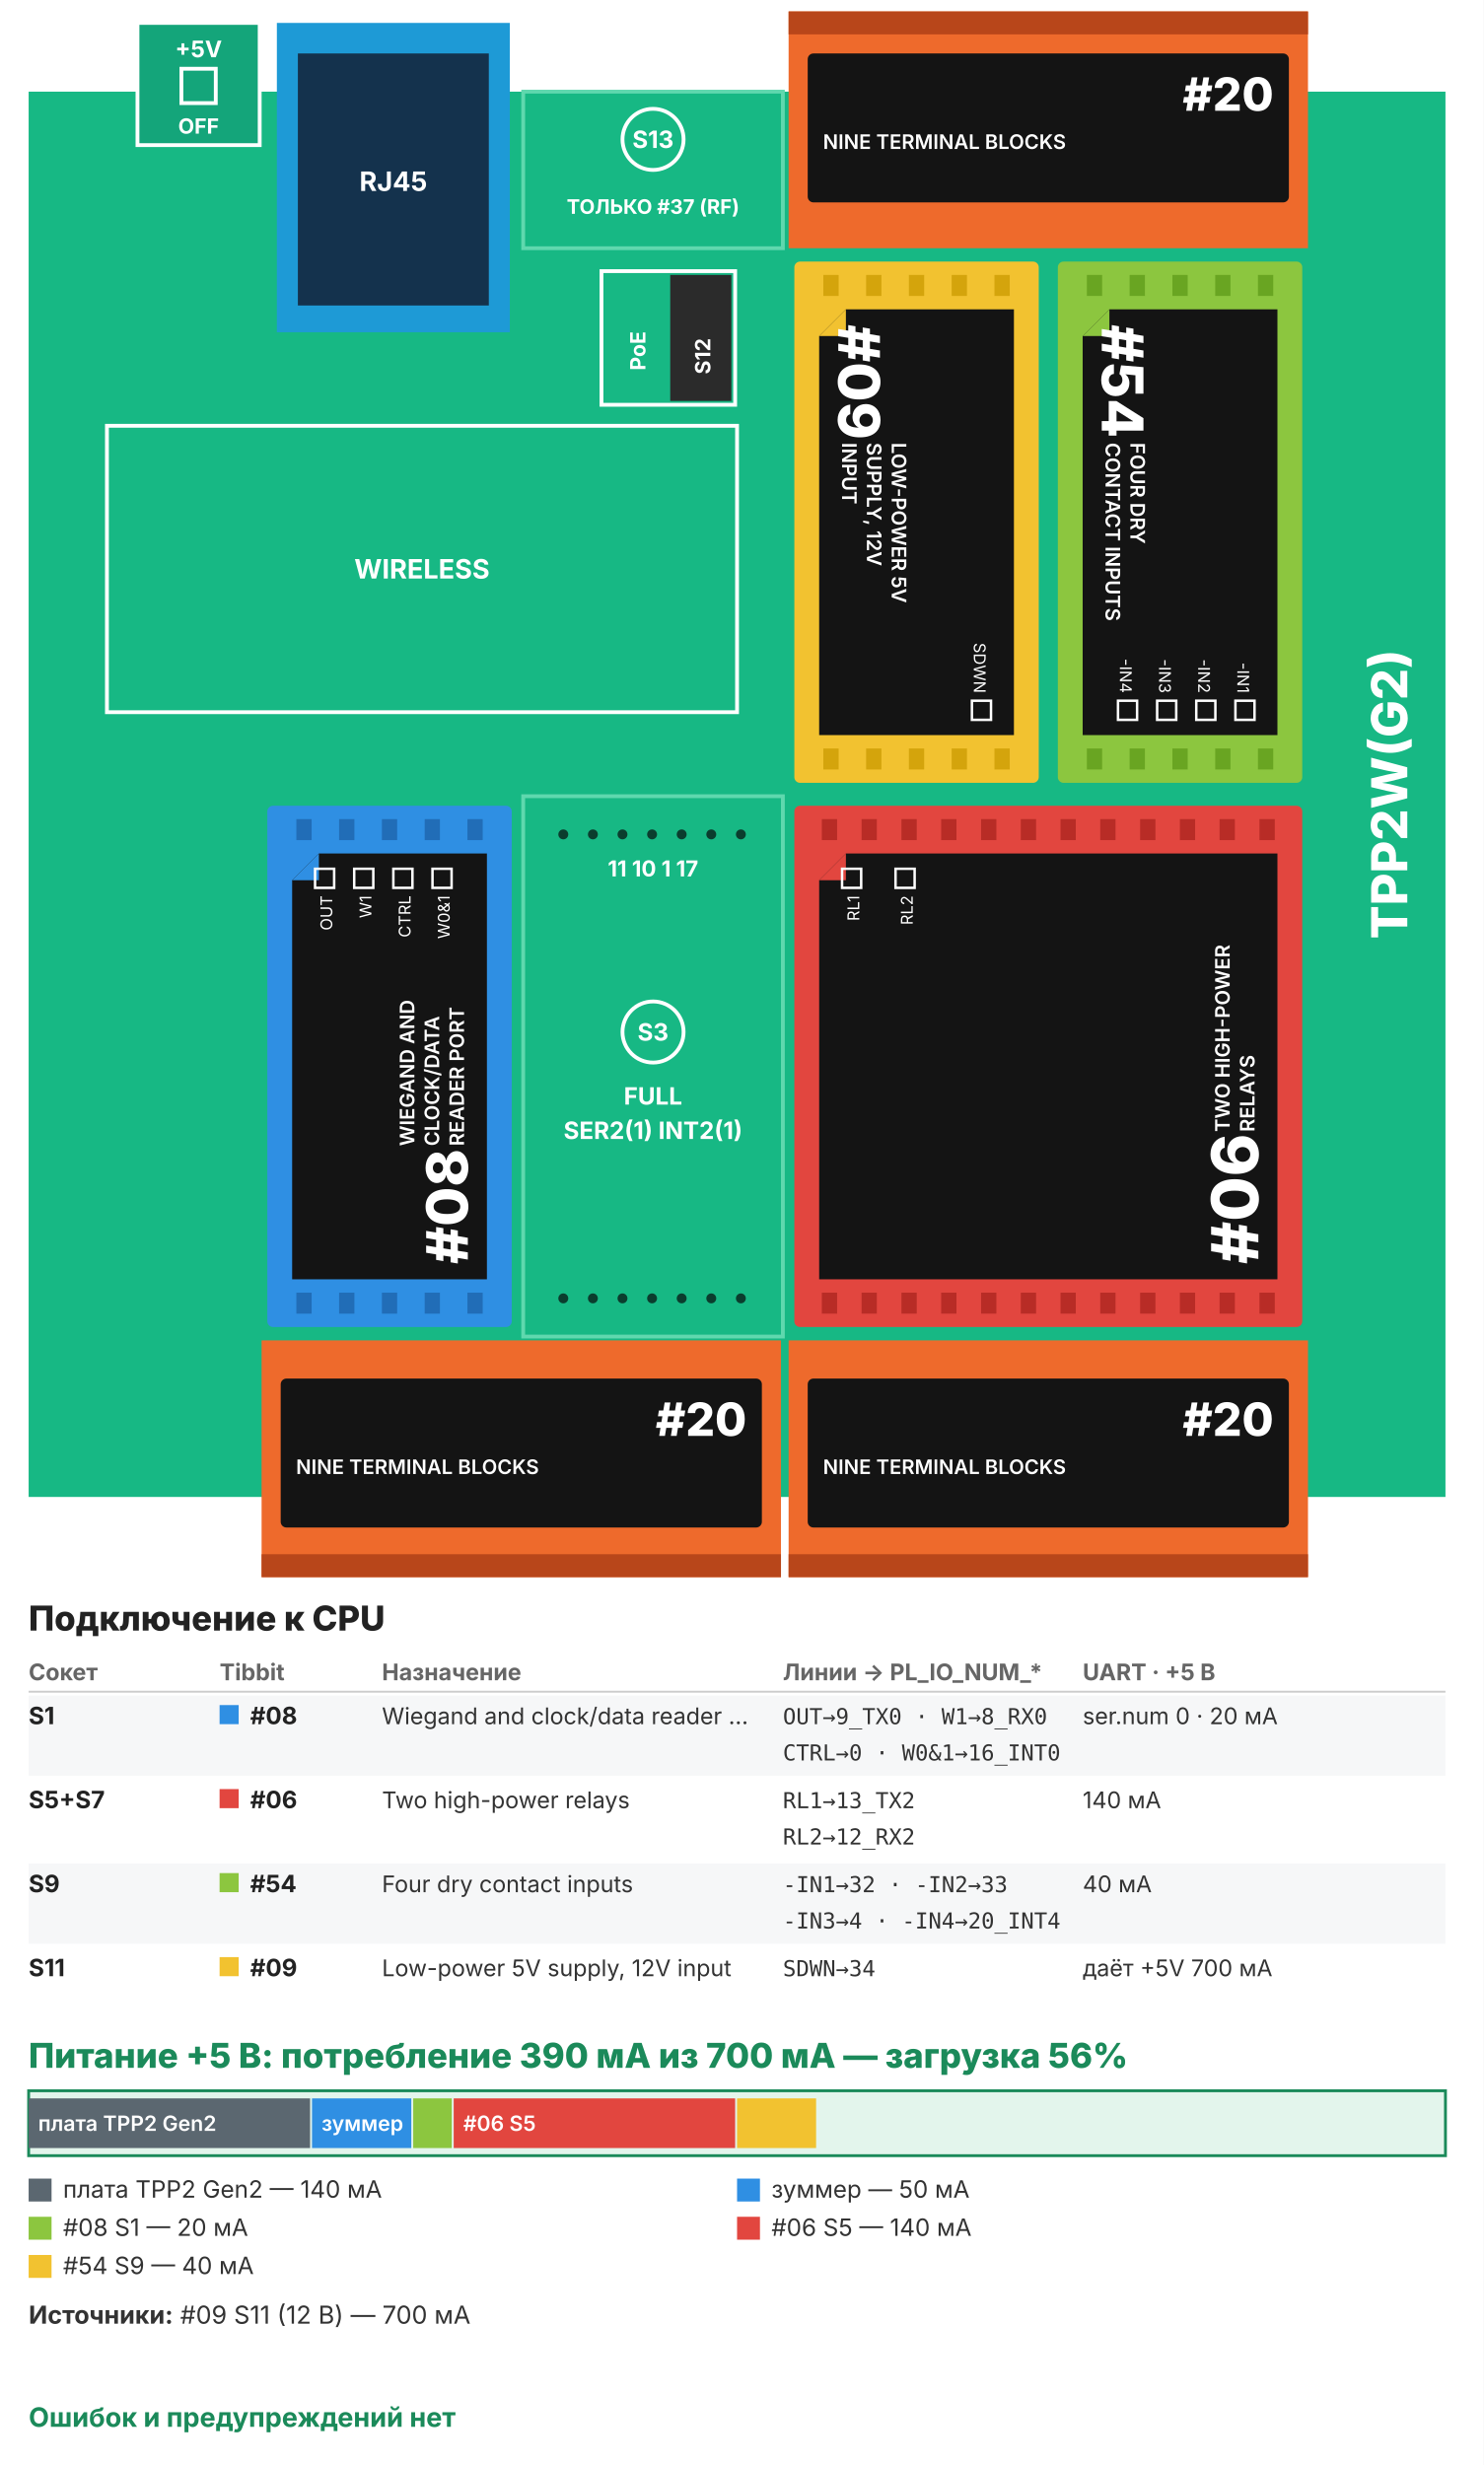
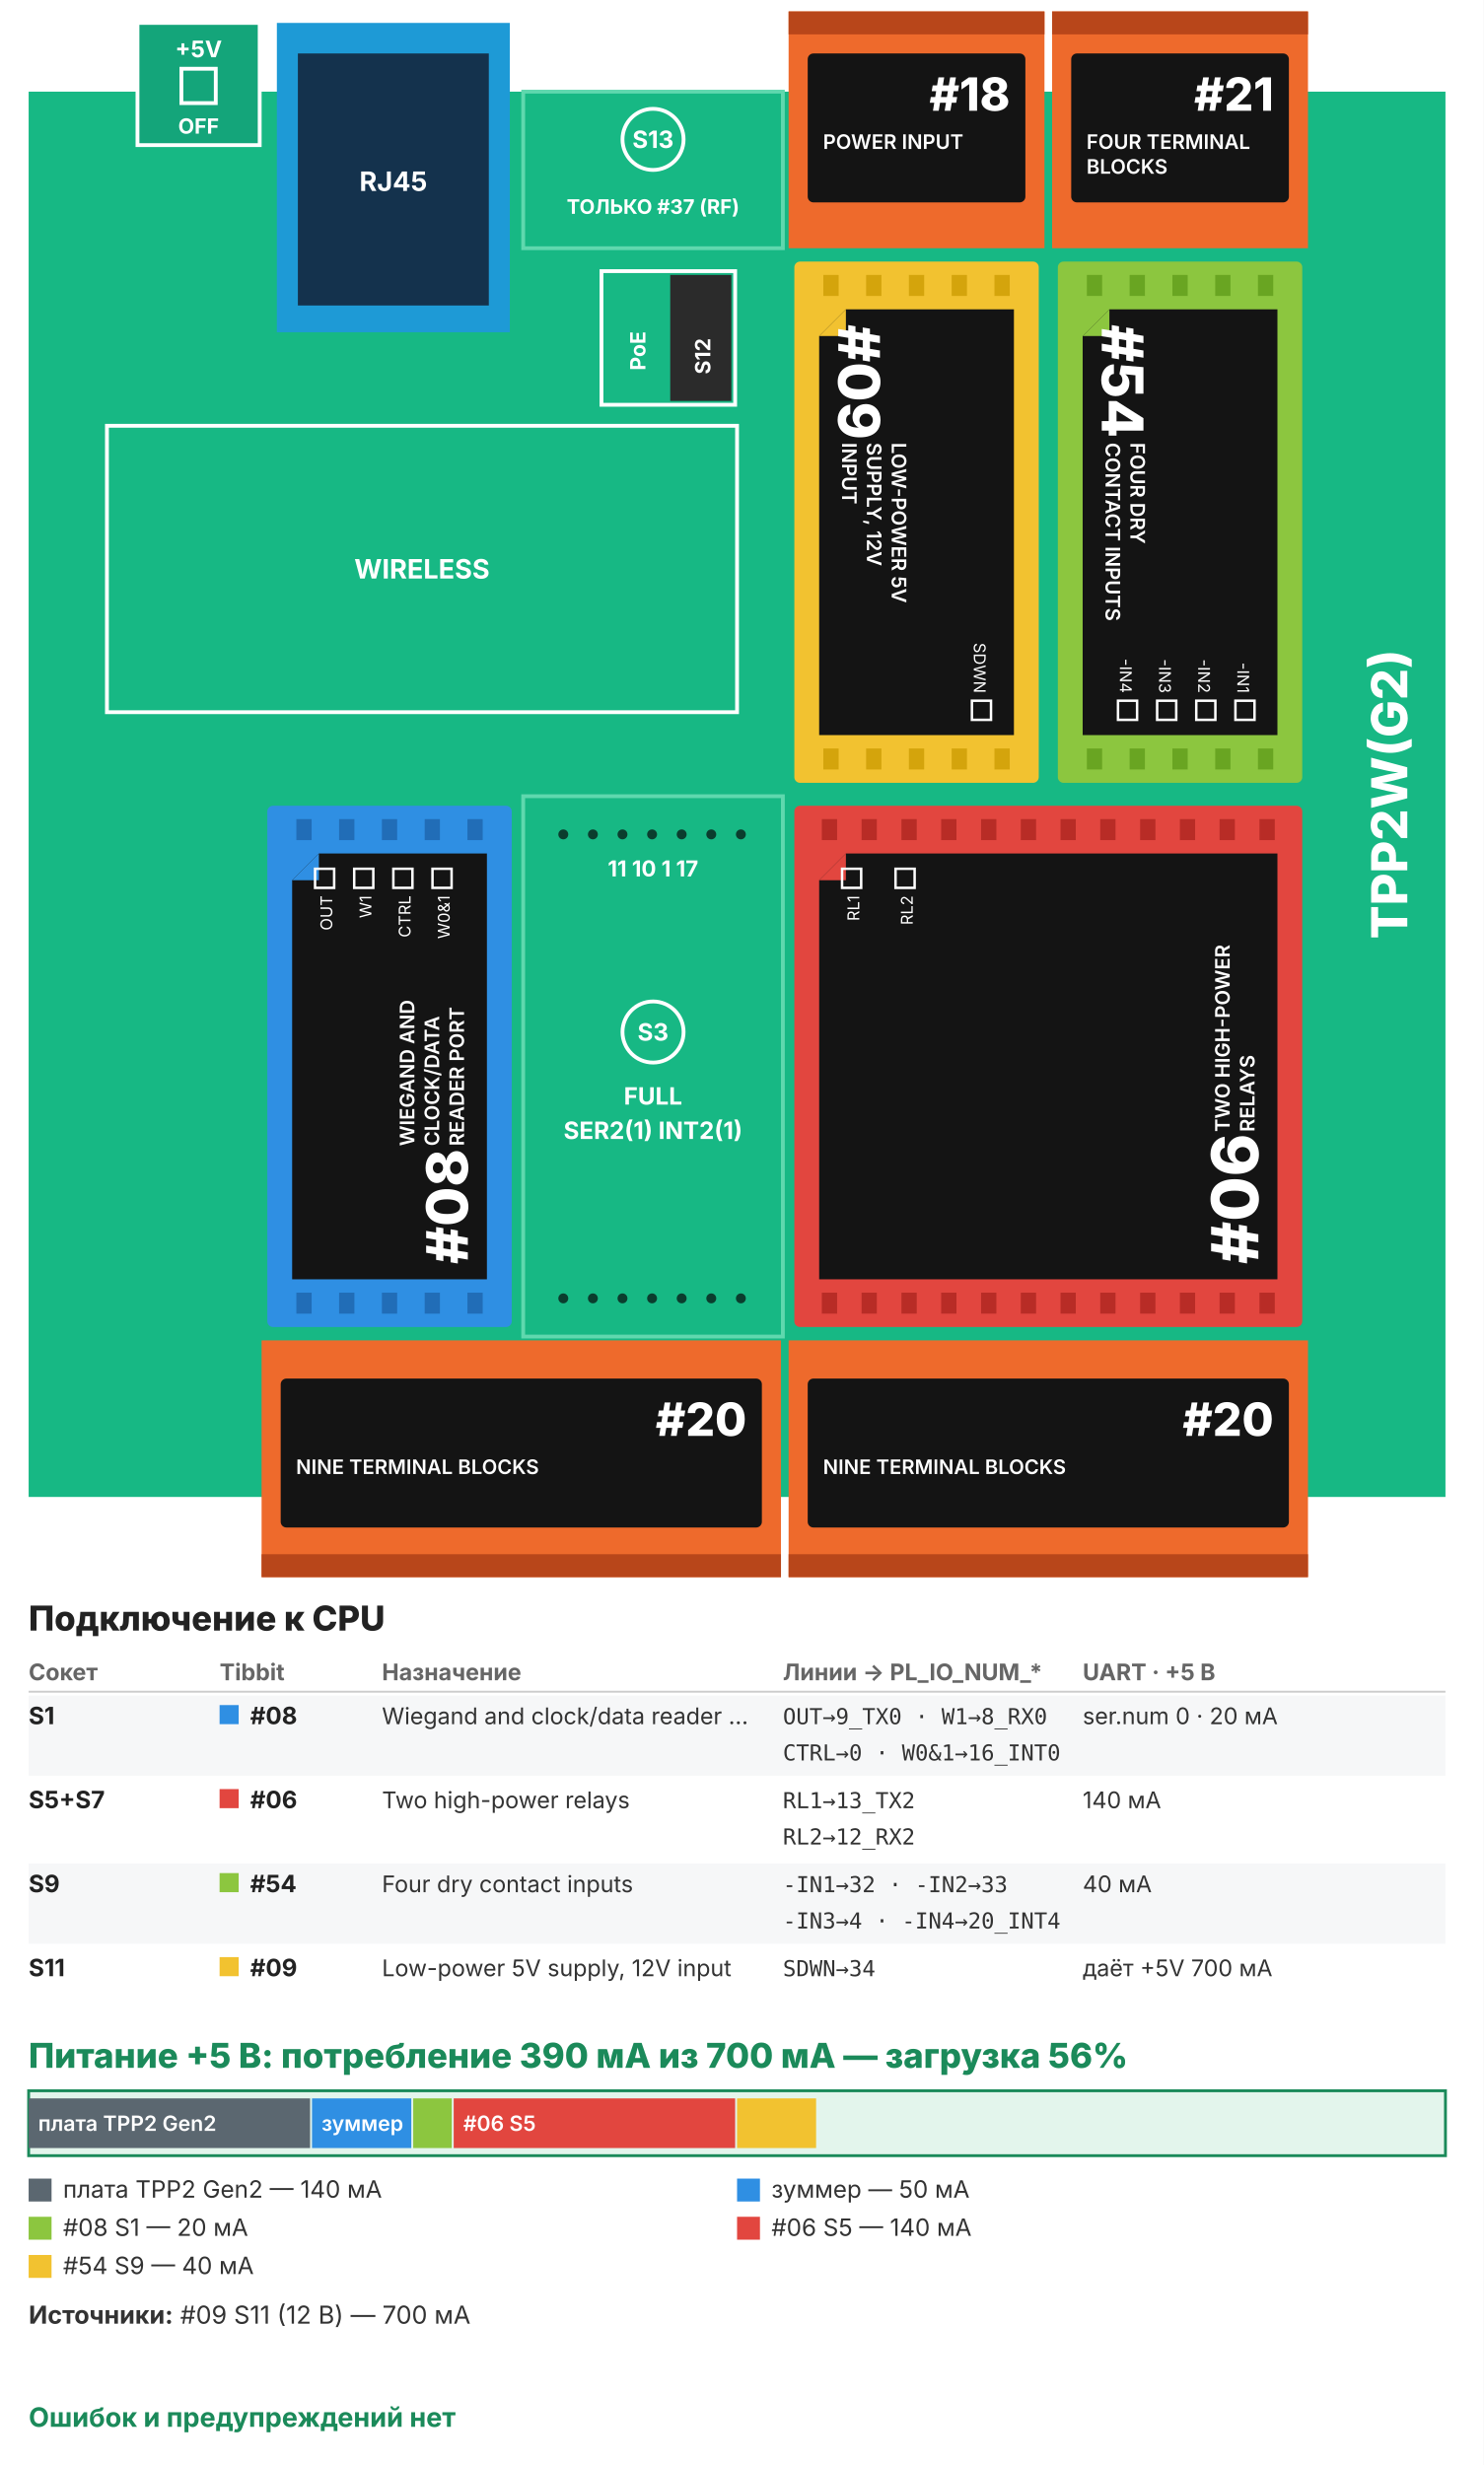
<svg xmlns="http://www.w3.org/2000/svg" viewBox="60 80 777 1291" font-family="Inter,Segoe UI,Helvetica,Arial,sans-serif">
  <rect width="837" height="1467" fill="#FFFFFF" />
  <rect x="75" y="128" width="742" height="736" fill="#17B884" />
  <text transform="translate(797,496.0) rotate(-90)" fill="#fff" font-size="26" font-weight="800" text-anchor="middle">TPP2W(G2)</text>
  <rect x="205" y="92" width="122" height="162" fill="#1E9AD6" />
  <rect x="216" y="108" width="100" height="132" fill="#14324D" />
  <text x="266" y="180" fill="#fff" font-size="14" font-weight="700" text-anchor="middle">RJ45</text>
  <rect x="132" y="92" width="64" height="64" fill="#14A57A" stroke="#fff" stroke-width="2" />
  <text x="164" y="110" fill="#fff" font-size="12" font-weight="700" text-anchor="middle">+5V</text>
  <rect x="155" y="116" width="18" height="18" fill="none" stroke="#fff" stroke-width="2" />
  <text x="164" y="150" fill="#fff" font-size="11" font-weight="700" text-anchor="middle">OFF</text>
  <rect x="375" y="222" width="70" height="70" fill="none" stroke="#fff" stroke-width="2" />
  <rect x="411" y="224" width="32" height="66" fill="#2B2B2B" />
  <text transform="translate(398,274) rotate(-90)" fill="#fff" font-size="11" font-weight="700">PoE</text>
  <text transform="translate(432,276) rotate(-90)" fill="#fff" font-size="11" font-weight="700">S12</text>
  <rect x="116" y="303" width="330" height="150" fill="none" stroke="#fff" stroke-width="2" />
  <text x="281.0" y="383" fill="#fff" font-size="14" font-weight="700" text-anchor="middle">WIRELESS</text>
  <rect x="334" y="497" width="136" height="283" fill="none" stroke="#5FD8AE" stroke-width="2" />
  <circle cx="355.0" cy="517" r="2.6" fill="#0B3D2E" />
  <circle cx="370.5" cy="517" r="2.6" fill="#0B3D2E" />
  <circle cx="386.0" cy="517" r="2.6" fill="#0B3D2E" />
  <circle cx="401.5" cy="517" r="2.6" fill="#0B3D2E" />
  <circle cx="417.0" cy="517" r="2.6" fill="#0B3D2E" />
  <circle cx="432.5" cy="517" r="2.6" fill="#0B3D2E" />
  <circle cx="448.0" cy="517" r="2.6" fill="#0B3D2E" />
  <circle cx="355.0" cy="760" r="2.6" fill="#0B3D2E" />
  <circle cx="370.5" cy="760" r="2.6" fill="#0B3D2E" />
  <circle cx="386.0" cy="760" r="2.6" fill="#0B3D2E" />
  <circle cx="401.5" cy="760" r="2.6" fill="#0B3D2E" />
  <circle cx="417.0" cy="760" r="2.6" fill="#0B3D2E" />
  <circle cx="432.5" cy="760" r="2.6" fill="#0B3D2E" />
  <circle cx="448.0" cy="760" r="2.6" fill="#0B3D2E" />
  <circle cx="402.0" cy="620.5" r="16" fill="none" stroke="#fff" stroke-width="2" />
  <text x="402.0" y="625.0" fill="#fff" font-size="12.5" font-weight="700" text-anchor="middle">S3</text>
  <text x="402.0" y="658.5" fill="#fff" font-size="12.5" font-weight="700" text-anchor="middle">FULL</text>
  <text x="402.0" y="676.5" fill="#fff" font-size="12.5" font-weight="700" text-anchor="middle">SER2(1) INT2(1)</text>
  <text x="402.0" y="539" fill="#fff" font-size="11.5" font-weight="700" text-anchor="middle" word-spacing="6">11 10 1 17</text>
  <rect x="334" y="128" width="136" height="82" fill="none" stroke="#5FD8AE" stroke-width="2" />
  <circle cx="402.0" cy="153" r="16" fill="none" stroke="#fff" stroke-width="2" />
  <text x="402.0" y="157.5" fill="#fff" font-size="12.5" font-weight="700" text-anchor="middle">S13</text>
  <text x="402.0" y="192" fill="#fff" font-size="10.5" font-weight="700" text-anchor="middle">ТОЛЬКО #37 (RF)</text>
  <g>
    <rect x="200" y="502" width="128" height="273" rx="3" fill="#2F8FE3" />
    <rect x="215.2" y="509" width="8" height="11" fill="#1C62A8" opacity=".75" />
    <rect x="215.2" y="757" width="8" height="11" fill="#1C62A8" opacity=".75" />
    <rect x="237.6" y="509" width="8" height="11" fill="#1C62A8" opacity=".75" />
    <rect x="237.6" y="757" width="8" height="11" fill="#1C62A8" opacity=".75" />
    <rect x="260.0" y="509" width="8" height="11" fill="#1C62A8" opacity=".75" />
    <rect x="260.0" y="757" width="8" height="11" fill="#1C62A8" opacity=".75" />
    <rect x="282.4" y="509" width="8" height="11" fill="#1C62A8" opacity=".75" />
    <rect x="282.4" y="757" width="8" height="11" fill="#1C62A8" opacity=".75" />
    <rect x="304.8" y="509" width="8" height="11" fill="#1C62A8" opacity=".75" />
    <rect x="304.8" y="757" width="8" height="11" fill="#1C62A8" opacity=".75" />
    <path d="M227,527 H315 V750 H213 V541 Z" fill="#141414" />
    <path d="M213,541 L227,527 V541 Z" fill="#2F8FE3" />
    <g transform="translate(264.0,638.5) rotate(-90)">
      <text x="-103.5" y="41.0" fill="#fff" font-size="30" font-weight="800">#08</text>
      <text x="-41.7" y="13.0" fill="#fff" font-size="10.5" font-weight="600">WIEGAND AND</text>
      <text x="-41.7" y="26.0" fill="#fff" font-size="10.5" font-weight="600">CLOCK/DATA</text>
      <text x="-41.7" y="39.0" fill="#fff" font-size="10.5" font-weight="600">READER PORT</text>
      <rect x="93.5" y="-39.0" width="10" height="10" fill="none" stroke="#fff" stroke-width="1.3" />
      <text x="89.5" y="-30.0" fill="#fff" font-size="8.5" text-anchor="end">OUT</text>
      <rect x="93.5" y="-18.5" width="10" height="10" fill="none" stroke="#fff" stroke-width="1.3" />
      <text x="89.5" y="-9.5" fill="#fff" font-size="8.5" text-anchor="end">W1</text>
      <rect x="93.5" y="2.0" width="10" height="10" fill="none" stroke="#fff" stroke-width="1.3" />
      <text x="89.5" y="11.0" fill="#fff" font-size="8.5" text-anchor="end">CTRL</text>
      <rect x="93.5" y="22.5" width="10" height="10" fill="none" stroke="#fff" stroke-width="1.3" />
      <text x="89.5" y="31.5" fill="#fff" font-size="8.5" text-anchor="end">W0&amp;1</text>
    </g>
  </g>
  <g>
    <rect x="197" y="782" width="272" height="124" fill="#EE6A2C" />
    <rect x="197" y="894" width="272" height="12" fill="#B8461A" />
    <rect x="207" y="802" width="252" height="78" rx="3" fill="#141414" />
    <text x="451" y="832" fill="#fff" font-size="24" font-weight="800" text-anchor="end">#20</text>
    <text x="215" y="852" fill="#fff" font-size="10.5" font-weight="600">NINE TERMINAL BLOCKS</text>
  </g>
  <g>
    <rect x="476" y="502" width="266" height="273" rx="3" fill="#E2463F" />
    <rect x="490.4" y="509" width="8" height="11" fill="#A9231D" opacity=".75" />
    <rect x="490.4" y="757" width="8" height="11" fill="#A9231D" opacity=".75" />
    <rect x="511.2" y="509" width="8" height="11" fill="#A9231D" opacity=".75" />
    <rect x="511.2" y="757" width="8" height="11" fill="#A9231D" opacity=".75" />
    <rect x="532.1" y="509" width="8" height="11" fill="#A9231D" opacity=".75" />
    <rect x="532.1" y="757" width="8" height="11" fill="#A9231D" opacity=".75" />
    <rect x="552.9" y="509" width="8" height="11" fill="#A9231D" opacity=".75" />
    <rect x="552.9" y="757" width="8" height="11" fill="#A9231D" opacity=".75" />
    <rect x="573.8" y="509" width="8" height="11" fill="#A9231D" opacity=".75" />
    <rect x="573.8" y="757" width="8" height="11" fill="#A9231D" opacity=".75" />
    <rect x="594.6" y="509" width="8" height="11" fill="#A9231D" opacity=".75" />
    <rect x="594.6" y="757" width="8" height="11" fill="#A9231D" opacity=".75" />
    <rect x="615.4" y="509" width="8" height="11" fill="#A9231D" opacity=".75" />
    <rect x="615.4" y="757" width="8" height="11" fill="#A9231D" opacity=".75" />
    <rect x="636.2" y="509" width="8" height="11" fill="#A9231D" opacity=".75" />
    <rect x="636.2" y="757" width="8" height="11" fill="#A9231D" opacity=".75" />
    <rect x="657.1" y="509" width="8" height="11" fill="#A9231D" opacity=".75" />
    <rect x="657.1" y="757" width="8" height="11" fill="#A9231D" opacity=".75" />
    <rect x="677.9" y="509" width="8" height="11" fill="#A9231D" opacity=".75" />
    <rect x="677.9" y="757" width="8" height="11" fill="#A9231D" opacity=".75" />
    <rect x="698.7" y="509" width="8" height="11" fill="#A9231D" opacity=".75" />
    <rect x="698.7" y="757" width="8" height="11" fill="#A9231D" opacity=".75" />
    <rect x="719.6" y="509" width="8" height="11" fill="#A9231D" opacity=".75" />
    <rect x="719.6" y="757" width="8" height="11" fill="#A9231D" opacity=".75" />
    <path d="M503,527 H729 V750 H489 V541 Z" fill="#141414" />
    <path d="M489,541 L503,527 V541 Z" fill="#E2463F" />
    <g transform="translate(609.0,638.5) rotate(-90)">
      <text x="-103.5" y="110.0" fill="#fff" font-size="34" font-weight="800">#06</text>
      <text x="-34.3" y="95.0" fill="#fff" font-size="10.5" font-weight="600">TWO HIGH-POWER</text>
      <text x="-34.3" y="108.0" fill="#fff" font-size="10.5" font-weight="600">RELAYS</text>
      <rect x="93.5" y="-108.0" width="10" height="10" fill="none" stroke="#fff" stroke-width="1.3" />
      <text x="89.5" y="-99.0" fill="#fff" font-size="8.5" text-anchor="end">RL1</text>
      <rect x="93.5" y="-80.0" width="10" height="10" fill="none" stroke="#fff" stroke-width="1.3" />
      <text x="89.5" y="-71.0" fill="#fff" font-size="8.5" text-anchor="end">RL2</text>
    </g>
  </g>
  <g>
    <rect x="473" y="782" width="272" height="124" fill="#EE6A2C" />
    <rect x="473" y="894" width="272" height="12" fill="#B8461A" />
    <rect x="483" y="802" width="252" height="78" rx="3" fill="#141414" />
    <text x="727" y="832" fill="#fff" font-size="24" font-weight="800" text-anchor="end">#20</text>
    <text x="491" y="852" fill="#fff" font-size="10.5" font-weight="600">NINE TERMINAL BLOCKS</text>
  </g>
  <g>
    <rect x="614" y="217" width="128" height="273" rx="3" fill="#8CC63F" />
    <rect x="629.2" y="224" width="8" height="11" fill="#5E9A18" opacity=".75" />
    <rect x="629.2" y="472" width="8" height="11" fill="#5E9A18" opacity=".75" />
    <rect x="651.6" y="224" width="8" height="11" fill="#5E9A18" opacity=".75" />
    <rect x="651.6" y="472" width="8" height="11" fill="#5E9A18" opacity=".75" />
    <rect x="674.0" y="224" width="8" height="11" fill="#5E9A18" opacity=".75" />
    <rect x="674.0" y="472" width="8" height="11" fill="#5E9A18" opacity=".75" />
    <rect x="696.4" y="224" width="8" height="11" fill="#5E9A18" opacity=".75" />
    <rect x="696.4" y="472" width="8" height="11" fill="#5E9A18" opacity=".75" />
    <rect x="718.8" y="224" width="8" height="11" fill="#5E9A18" opacity=".75" />
    <rect x="718.8" y="472" width="8" height="11" fill="#5E9A18" opacity=".75" />
    <path d="M641,242 H729 V465 H627 V256 Z" fill="#141414" />
    <path d="M627,256 L641,242 V256 Z" fill="#8CC63F" />
    <g transform="translate(678.0,353.5) rotate(90)">
      <text x="-103.5" y="41.0" fill="#fff" font-size="30" font-weight="800">#54</text>
      <text x="-41.7" y="26.0" fill="#fff" font-size="10.5" font-weight="600">FOUR DRY</text>
      <text x="-41.7" y="39.0" fill="#fff" font-size="10.5" font-weight="600">CONTACT INPUTS</text>
      <rect x="93.5" y="-39.0" width="10" height="10" fill="none" stroke="#fff" stroke-width="1.3" />
      <text x="89.5" y="-30.0" fill="#fff" font-size="8.5" text-anchor="end">-IN1</text>
      <rect x="93.5" y="-18.5" width="10" height="10" fill="none" stroke="#fff" stroke-width="1.3" />
      <text x="89.5" y="-9.5" fill="#fff" font-size="8.5" text-anchor="end">-IN2</text>
      <rect x="93.5" y="2.0" width="10" height="10" fill="none" stroke="#fff" stroke-width="1.3" />
      <text x="89.5" y="11.0" fill="#fff" font-size="8.5" text-anchor="end">-IN3</text>
      <rect x="93.5" y="22.5" width="10" height="10" fill="none" stroke="#fff" stroke-width="1.3" />
      <text x="89.5" y="31.5" fill="#fff" font-size="8.5" text-anchor="end">-IN4</text>
    </g>
  </g>
  <g>
-     <rect x="473" y="86" width="272" height="124" fill="#EE6A2C" />
-     <rect x="473" y="86" width="272" height="12" fill="#B8461A" />
-     <rect x="483" y="108" width="252" height="78" rx="3" fill="#141414" />
-     <text x="727" y="138" fill="#fff" font-size="24" font-weight="800" text-anchor="end">#20</text>
-     <text x="491" y="158" fill="#fff" font-size="10.5" font-weight="600">NINE TERMINAL BLOCKS</text>
+     <rect x="611" y="86" width="134" height="124" fill="#EE6A2C" />
+     <rect x="611" y="86" width="134" height="12" fill="#B8461A" />
+     <rect x="621" y="108" width="114" height="78" rx="3" fill="#141414" />
+     <text x="727" y="138" fill="#fff" font-size="24" font-weight="800" text-anchor="end">#21</text>
+     <text x="629" y="158" fill="#fff" font-size="10.5" font-weight="600">FOUR TERMINAL</text>
+     <text x="629" y="171" fill="#fff" font-size="10.5" font-weight="600">BLOCKS</text>
  </g>
  <g>
    <rect x="476" y="217" width="128" height="273" rx="3" fill="#F2C230" />
    <rect x="491.2" y="224" width="8" height="11" fill="#C99A00" opacity=".75" />
    <rect x="491.2" y="472" width="8" height="11" fill="#C99A00" opacity=".75" />
    <rect x="513.6" y="224" width="8" height="11" fill="#C99A00" opacity=".75" />
    <rect x="513.6" y="472" width="8" height="11" fill="#C99A00" opacity=".75" />
    <rect x="536.0" y="224" width="8" height="11" fill="#C99A00" opacity=".75" />
    <rect x="536.0" y="472" width="8" height="11" fill="#C99A00" opacity=".75" />
    <rect x="558.4" y="224" width="8" height="11" fill="#C99A00" opacity=".75" />
    <rect x="558.4" y="472" width="8" height="11" fill="#C99A00" opacity=".75" />
    <rect x="580.8" y="224" width="8" height="11" fill="#C99A00" opacity=".75" />
    <rect x="580.8" y="472" width="8" height="11" fill="#C99A00" opacity=".75" />
    <path d="M503,242 H591 V465 H489 V256 Z" fill="#141414" />
    <path d="M489,256 L503,242 V256 Z" fill="#F2C230" />
    <g transform="translate(540.0,353.5) rotate(90)">
      <text x="-103.5" y="41.0" fill="#fff" font-size="30" font-weight="800">#09</text>
      <text x="-41.7" y="13.0" fill="#fff" font-size="10.5" font-weight="600">LOW-POWER 5V</text>
      <text x="-41.7" y="26.0" fill="#fff" font-size="10.5" font-weight="600">SUPPLY, 12V</text>
      <text x="-41.7" y="39.0" fill="#fff" font-size="10.5" font-weight="600">INPUT</text>
      <rect x="93.5" y="-39.0" width="10" height="10" fill="none" stroke="#fff" stroke-width="1.3" />
      <text x="89.5" y="-30.0" fill="#fff" font-size="8.5" text-anchor="end">SDWN</text>
    </g>
+   </g>
+   <g>
+     <rect x="473" y="86" width="134" height="124" fill="#EE6A2C" />
+     <rect x="473" y="86" width="134" height="12" fill="#B8461A" />
+     <rect x="483" y="108" width="114" height="78" rx="3" fill="#141414" />
+     <text x="589" y="138" fill="#fff" font-size="24" font-weight="800" text-anchor="end">#18</text>
+     <text x="491" y="158" fill="#fff" font-size="10.5" font-weight="600">POWER INPUT</text>
  </g>
  <text x="75" y="934" font-size="18" font-weight="800" fill="#222">Подключение к CPU</text>
  <text x="75" y="960" font-size="12" font-weight="700" fill="#666">Сокет</text>
  <text x="175" y="960" font-size="12" font-weight="700" fill="#666">Tibbit</text>
  <text x="260" y="960" font-size="12" font-weight="700" fill="#666">Назначение</text>
  <text x="470" y="960" font-size="12" font-weight="700" fill="#666">Линии → PL_IO_NUM_*</text>
  <text x="627" y="960" font-size="12" font-weight="700" fill="#666">UART · +5 В</text>
  <line x1="75" x2="817" y1="966" y2="966" stroke="#CCC" />
  <rect x="75" y="968" width="742" height="42" fill="#F6F7F8" />
  <rect x="175" y="973" width="10" height="10" fill="#2F8FE3" />
  <text x="75" y="983" font-size="12.5" font-weight="700" fill="#222">S1</text>
  <text x="191" y="983" font-size="12.5" font-weight="700" fill="#222">#08</text>
  <text x="260" y="983" font-size="12" fill="#333">Wiegand and clock/data reader …</text>
  <text x="470" y="983" font-size="11.5" fill="#333" font-family="Menlo,Consolas,monospace">OUT→9_TX0 · W1→8_RX0</text>
  <text x="470" y="1002" font-size="11.5" fill="#333" font-family="Menlo,Consolas,monospace">CTRL→0 · W0&amp;1→16_INT0</text>
  <text x="627" y="983" font-size="12" fill="#333">ser.num 0 · 20 мА</text>
  <rect x="175" y="1017" width="10" height="10" fill="#E2463F" />
  <text x="75" y="1027" font-size="12.5" font-weight="700" fill="#222">S5+S7</text>
  <text x="191" y="1027" font-size="12.5" font-weight="700" fill="#222">#06</text>
  <text x="260" y="1027" font-size="12" fill="#333">Two high-power relays</text>
  <text x="470" y="1027" font-size="11.5" fill="#333" font-family="Menlo,Consolas,monospace">RL1→13_TX2</text>
  <text x="470" y="1046" font-size="11.5" fill="#333" font-family="Menlo,Consolas,monospace">RL2→12_RX2</text>
  <text x="627" y="1027" font-size="12" fill="#333">140 мА</text>
  <rect x="75" y="1056" width="742" height="42" fill="#F6F7F8" />
  <rect x="175" y="1061" width="10" height="10" fill="#8CC63F" />
  <text x="75" y="1071" font-size="12.5" font-weight="700" fill="#222">S9</text>
  <text x="191" y="1071" font-size="12.5" font-weight="700" fill="#222">#54</text>
  <text x="260" y="1071" font-size="12" fill="#333">Four dry contact inputs</text>
  <text x="470" y="1071" font-size="11.5" fill="#333" font-family="Menlo,Consolas,monospace">-IN1→32 · -IN2→33</text>
  <text x="470" y="1090" font-size="11.5" fill="#333" font-family="Menlo,Consolas,monospace">-IN3→4 · -IN4→20_INT4</text>
  <text x="627" y="1071" font-size="12" fill="#333">40 мА</text>
  <rect x="175" y="1105" width="10" height="10" fill="#F2C230" />
  <text x="75" y="1115" font-size="12.5" font-weight="700" fill="#222">S11</text>
  <text x="191" y="1115" font-size="12.5" font-weight="700" fill="#222">#09</text>
  <text x="260" y="1115" font-size="12" fill="#333">Low-power 5V supply, 12V input</text>
  <text x="470" y="1115" font-size="11.5" fill="#333" font-family="Menlo,Consolas,monospace">SDWN→34</text>
  <text x="627" y="1115" font-size="12" fill="#333">даёт +5V 700 мА</text>
  <text x="75" y="1163" font-size="18" font-weight="800" fill="#1B8A5A">Питание +5 В: потребление 390 мА из 700 мА — загрузка 56%</text>
  <rect x="75" y="1175" width="742" height="34" fill="#F1F3F4" />
  <rect x="75" y="1175" width="742.0" height="34" fill="#E3F5EC" stroke="#1B8A5A" stroke-width="1.5" />
  <rect x="75.0" y="1179" width="147.4" height="26" fill="#5B6770" />
  <text x="80.0" y="1196" fill="#fff" font-size="11" font-weight="600">плата TPP2 Gen2</text>
  <rect x="223.4" y="1179" width="52.0" height="26" fill="#2F8FE3" />
  <text x="228.4" y="1196" fill="#fff" font-size="11" font-weight="600">зуммер</text>
  <rect x="276.4" y="1179" width="20.2" height="26" fill="#8CC63F" />
  <rect x="297.6" y="1179" width="147.4" height="26" fill="#E2463F" />
  <text x="302.6" y="1196" fill="#fff" font-size="11" font-weight="600">#06 S5</text>
  <rect x="446.0" y="1179" width="41.4" height="26" fill="#F2C230" />
  <rect x="75.0" y="1221" width="12" height="12" fill="#5B6770" />
  <text x="93.0" y="1231" font-size="12.5" fill="#333">плата TPP2 Gen2 — 140 мА</text>
  <rect x="446.0" y="1221" width="12" height="12" fill="#2F8FE3" />
  <text x="464.0" y="1231" font-size="12.5" fill="#333">зуммер — 50 мА</text>
  <rect x="75.0" y="1241" width="12" height="12" fill="#8CC63F" />
  <text x="93.0" y="1251" font-size="12.5" fill="#333">#08 S1 — 20 мА</text>
  <rect x="446.0" y="1241" width="12" height="12" fill="#E2463F" />
  <text x="464.0" y="1251" font-size="12.5" fill="#333">#06 S5 — 140 мА</text>
  <rect x="75.0" y="1261" width="12" height="12" fill="#F2C230" />
  <text x="93.0" y="1271" font-size="12.5" fill="#333">#54 S9 — 40 мА</text>
  <text x="75" y="1297" font-size="13" fill="#333">
    <tspan font-weight="700">Источники:</tspan> #09 S11 (12 В) — 700 мА</text>
  <text x="75" y="1351" font-size="14" font-weight="700" fill="#1B8A5A">Ошибок и предупреждений нет</text>
</svg>
